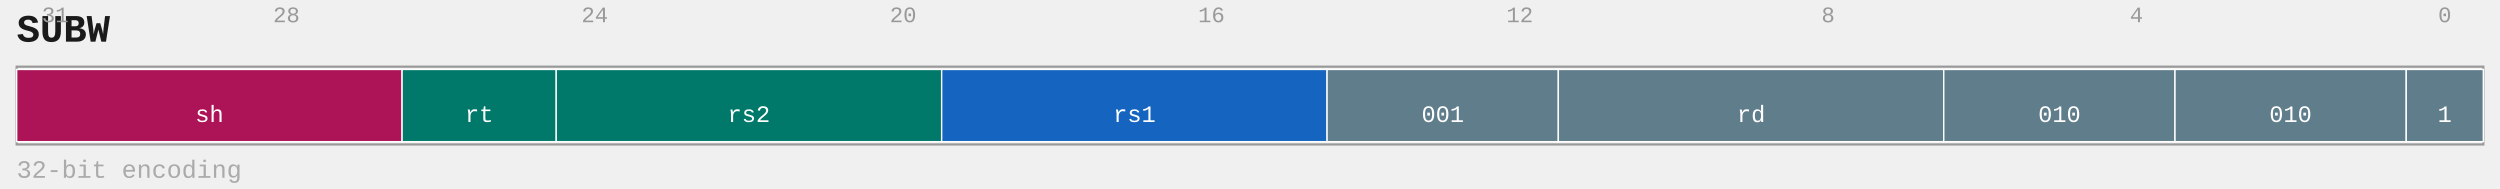
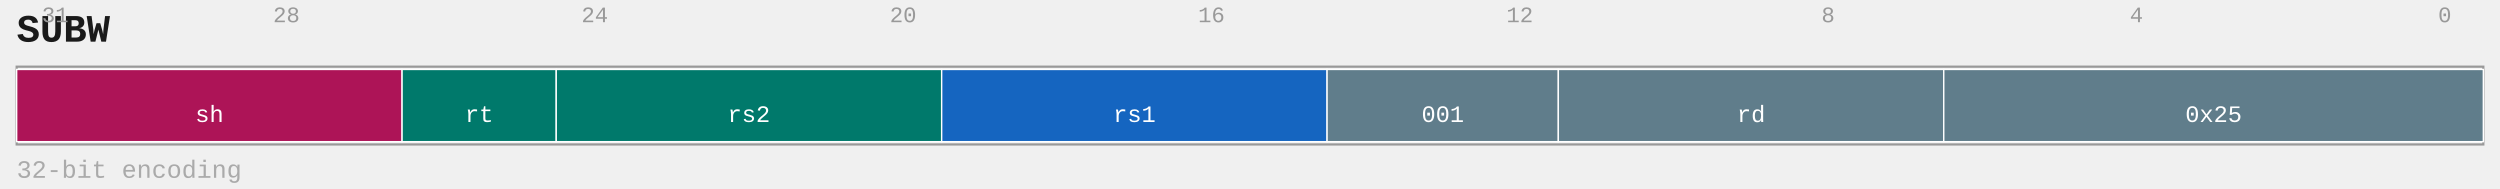
<svg xmlns="http://www.w3.org/2000/svg" viewBox="0 0 900 68" width="900" height="68">
  <defs>
    <style>
      text { font-family: 'Courier New', monospace; }
    </style>
  </defs>
  <text x="6" y="15" font-family="Helvetica Neue,Arial,sans-serif" font-weight="bold" font-size="14" fill="#1a1a1a">SUBW</text>
  <text x="19.88" y="8" text-anchor="middle" font-size="8" fill="#999999">31</text>
  <text x="103.12" y="8" text-anchor="middle" font-size="8" fill="#999999">28</text>
  <text x="214.12" y="8" text-anchor="middle" font-size="8" fill="#999999">24</text>
  <text x="325.12" y="8" text-anchor="middle" font-size="8" fill="#999999">20</text>
  <text x="436.12" y="8" text-anchor="middle" font-size="8" fill="#999999">16</text>
  <text x="547.12" y="8" text-anchor="middle" font-size="8" fill="#999999">12</text>
  <text x="658.12" y="8" text-anchor="middle" font-size="8" fill="#999999">8</text>
  <text x="769.12" y="8" text-anchor="middle" font-size="8" fill="#999999">4</text>
  <text x="880.12" y="8" text-anchor="middle" font-size="8" fill="#999999">0</text>
  <rect x="6" y="24" width="888.00" height="28" fill="none" stroke="#999999" stroke-width="0.8" />
  <rect x="6.000" y="25" width="138.750" height="26" fill="#AD1457" stroke="white" stroke-width="0.5" />
  <text x="75.4" y="41.5" text-anchor="middle" dominant-baseline="middle" font-size="8.5" fill="white" pointer-events="none">sh</text>
  <rect x="144.750" y="25" width="55.500" height="26" fill="#00796B" stroke="white" stroke-width="0.5" />
  <text x="172.5" y="41.5" text-anchor="middle" dominant-baseline="middle" font-size="8.5" fill="white" pointer-events="none">rt</text>
  <rect x="200.250" y="25" width="138.750" height="26" fill="#00796B" stroke="white" stroke-width="0.5" />
  <text x="269.6" y="41.5" text-anchor="middle" dominant-baseline="middle" font-size="8.5" fill="white" pointer-events="none">rs2</text>
  <rect x="339.000" y="25" width="138.750" height="26" fill="#1565C0" stroke="white" stroke-width="0.5" />
  <text x="408.4" y="41.5" text-anchor="middle" dominant-baseline="middle" font-size="8.5" fill="white" pointer-events="none">rs1</text>
  <rect x="477.750" y="25" width="83.250" height="26" fill="#607D8B" stroke="white" stroke-width="0.5" />
  <text x="519.4" y="41.5" text-anchor="middle" dominant-baseline="middle" font-size="8.5" fill="white" pointer-events="none">001</text>
  <rect x="561.000" y="25" width="138.750" height="26" fill="#607D8B" stroke="white" stroke-width="0.5" />
  <text x="630.4" y="41.5" text-anchor="middle" dominant-baseline="middle" font-size="8.5" fill="white" pointer-events="none">rd</text>
-   <rect x="699.750" y="25" width="83.250" height="26" fill="#607D8B" stroke="white" stroke-width="0.5" />
-   <text x="741.4" y="41.5" text-anchor="middle" dominant-baseline="middle" font-size="8.5" fill="white" pointer-events="none">010</text>
-   <rect x="783.000" y="25" width="83.250" height="26" fill="#607D8B" stroke="white" stroke-width="0.5" />
-   <text x="824.6" y="41.5" text-anchor="middle" dominant-baseline="middle" font-size="8.5" fill="white" pointer-events="none">010</text>
-   <rect x="866.250" y="25" width="27.750" height="26" fill="#607D8B" stroke="white" stroke-width="0.5" />
-   <text x="880.1" y="41.5" text-anchor="middle" dominant-baseline="middle" font-size="8.5" fill="white" pointer-events="none">1</text>
+   <rect x="699.750" y="25" width="194.250" height="26" fill="#607D8B" stroke="white" stroke-width="0.5" />
+   <text x="796.9" y="41.5" text-anchor="middle" dominant-baseline="middle" font-size="8.5" fill="white" pointer-events="none">0x25</text>
  <text x="6" y="64" font-size="9" fill="#aaaaaa" font-family="Helvetica Neue,Arial,sans-serif">32-bit encoding</text>
</svg>
